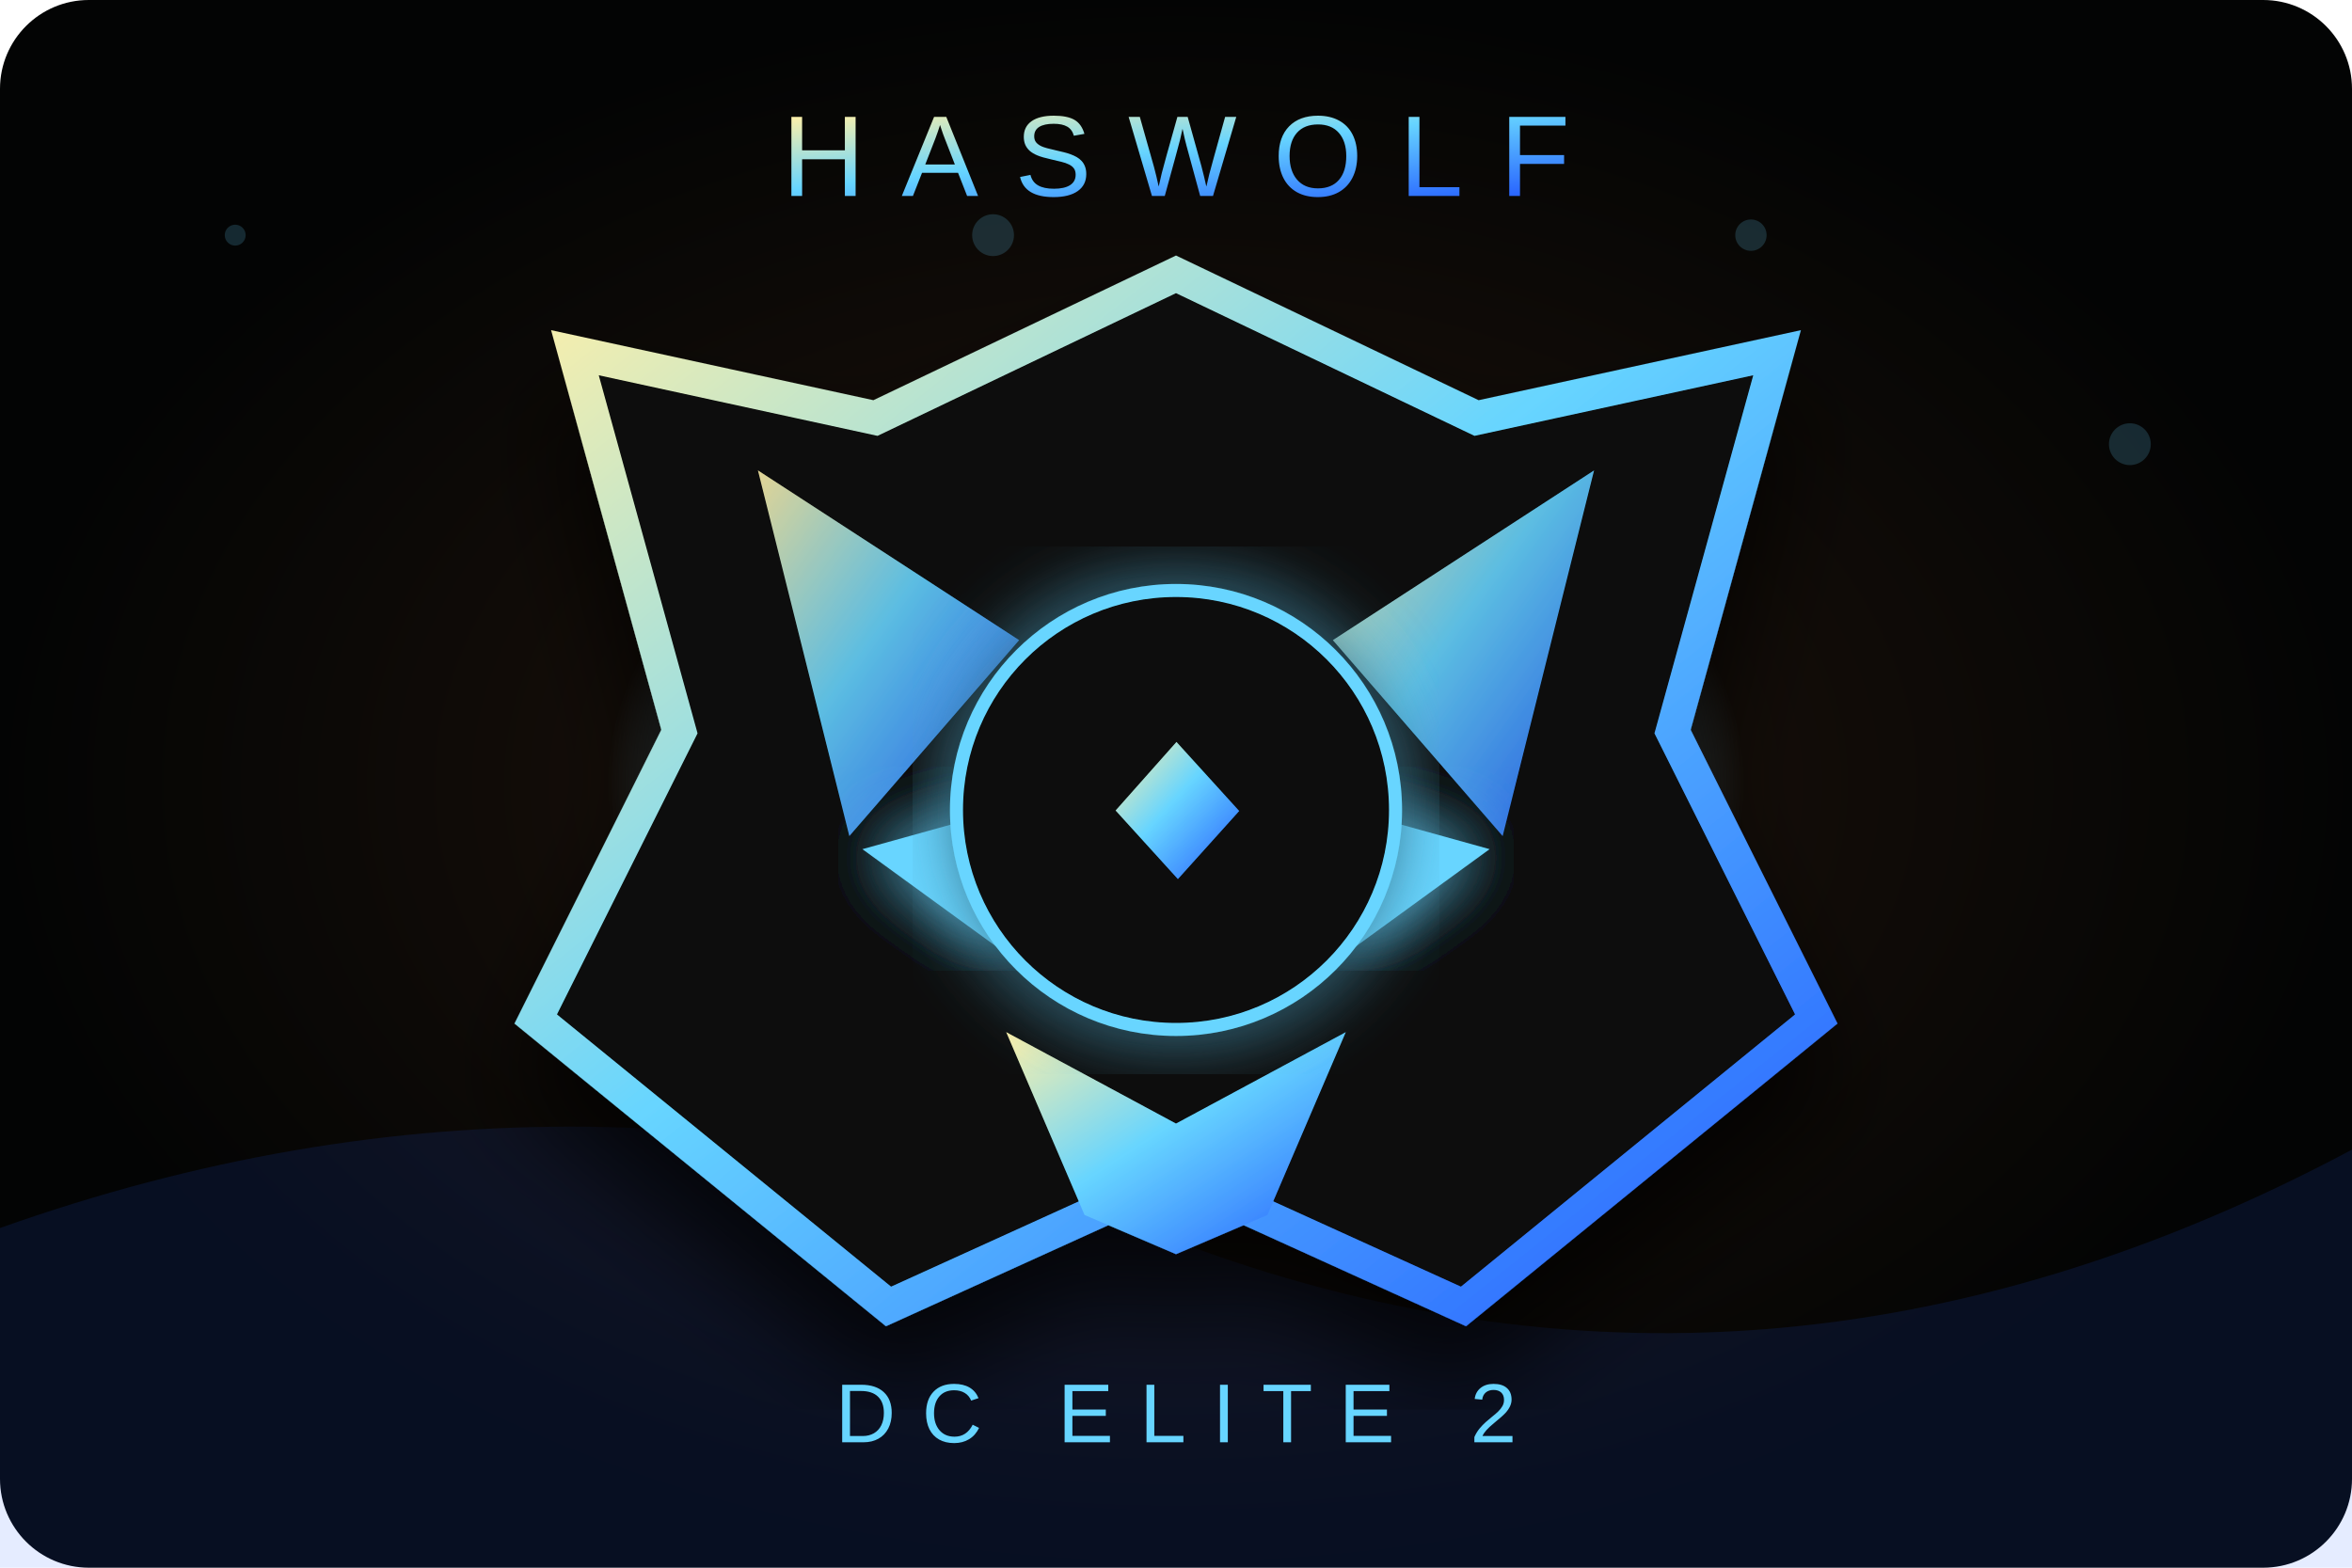
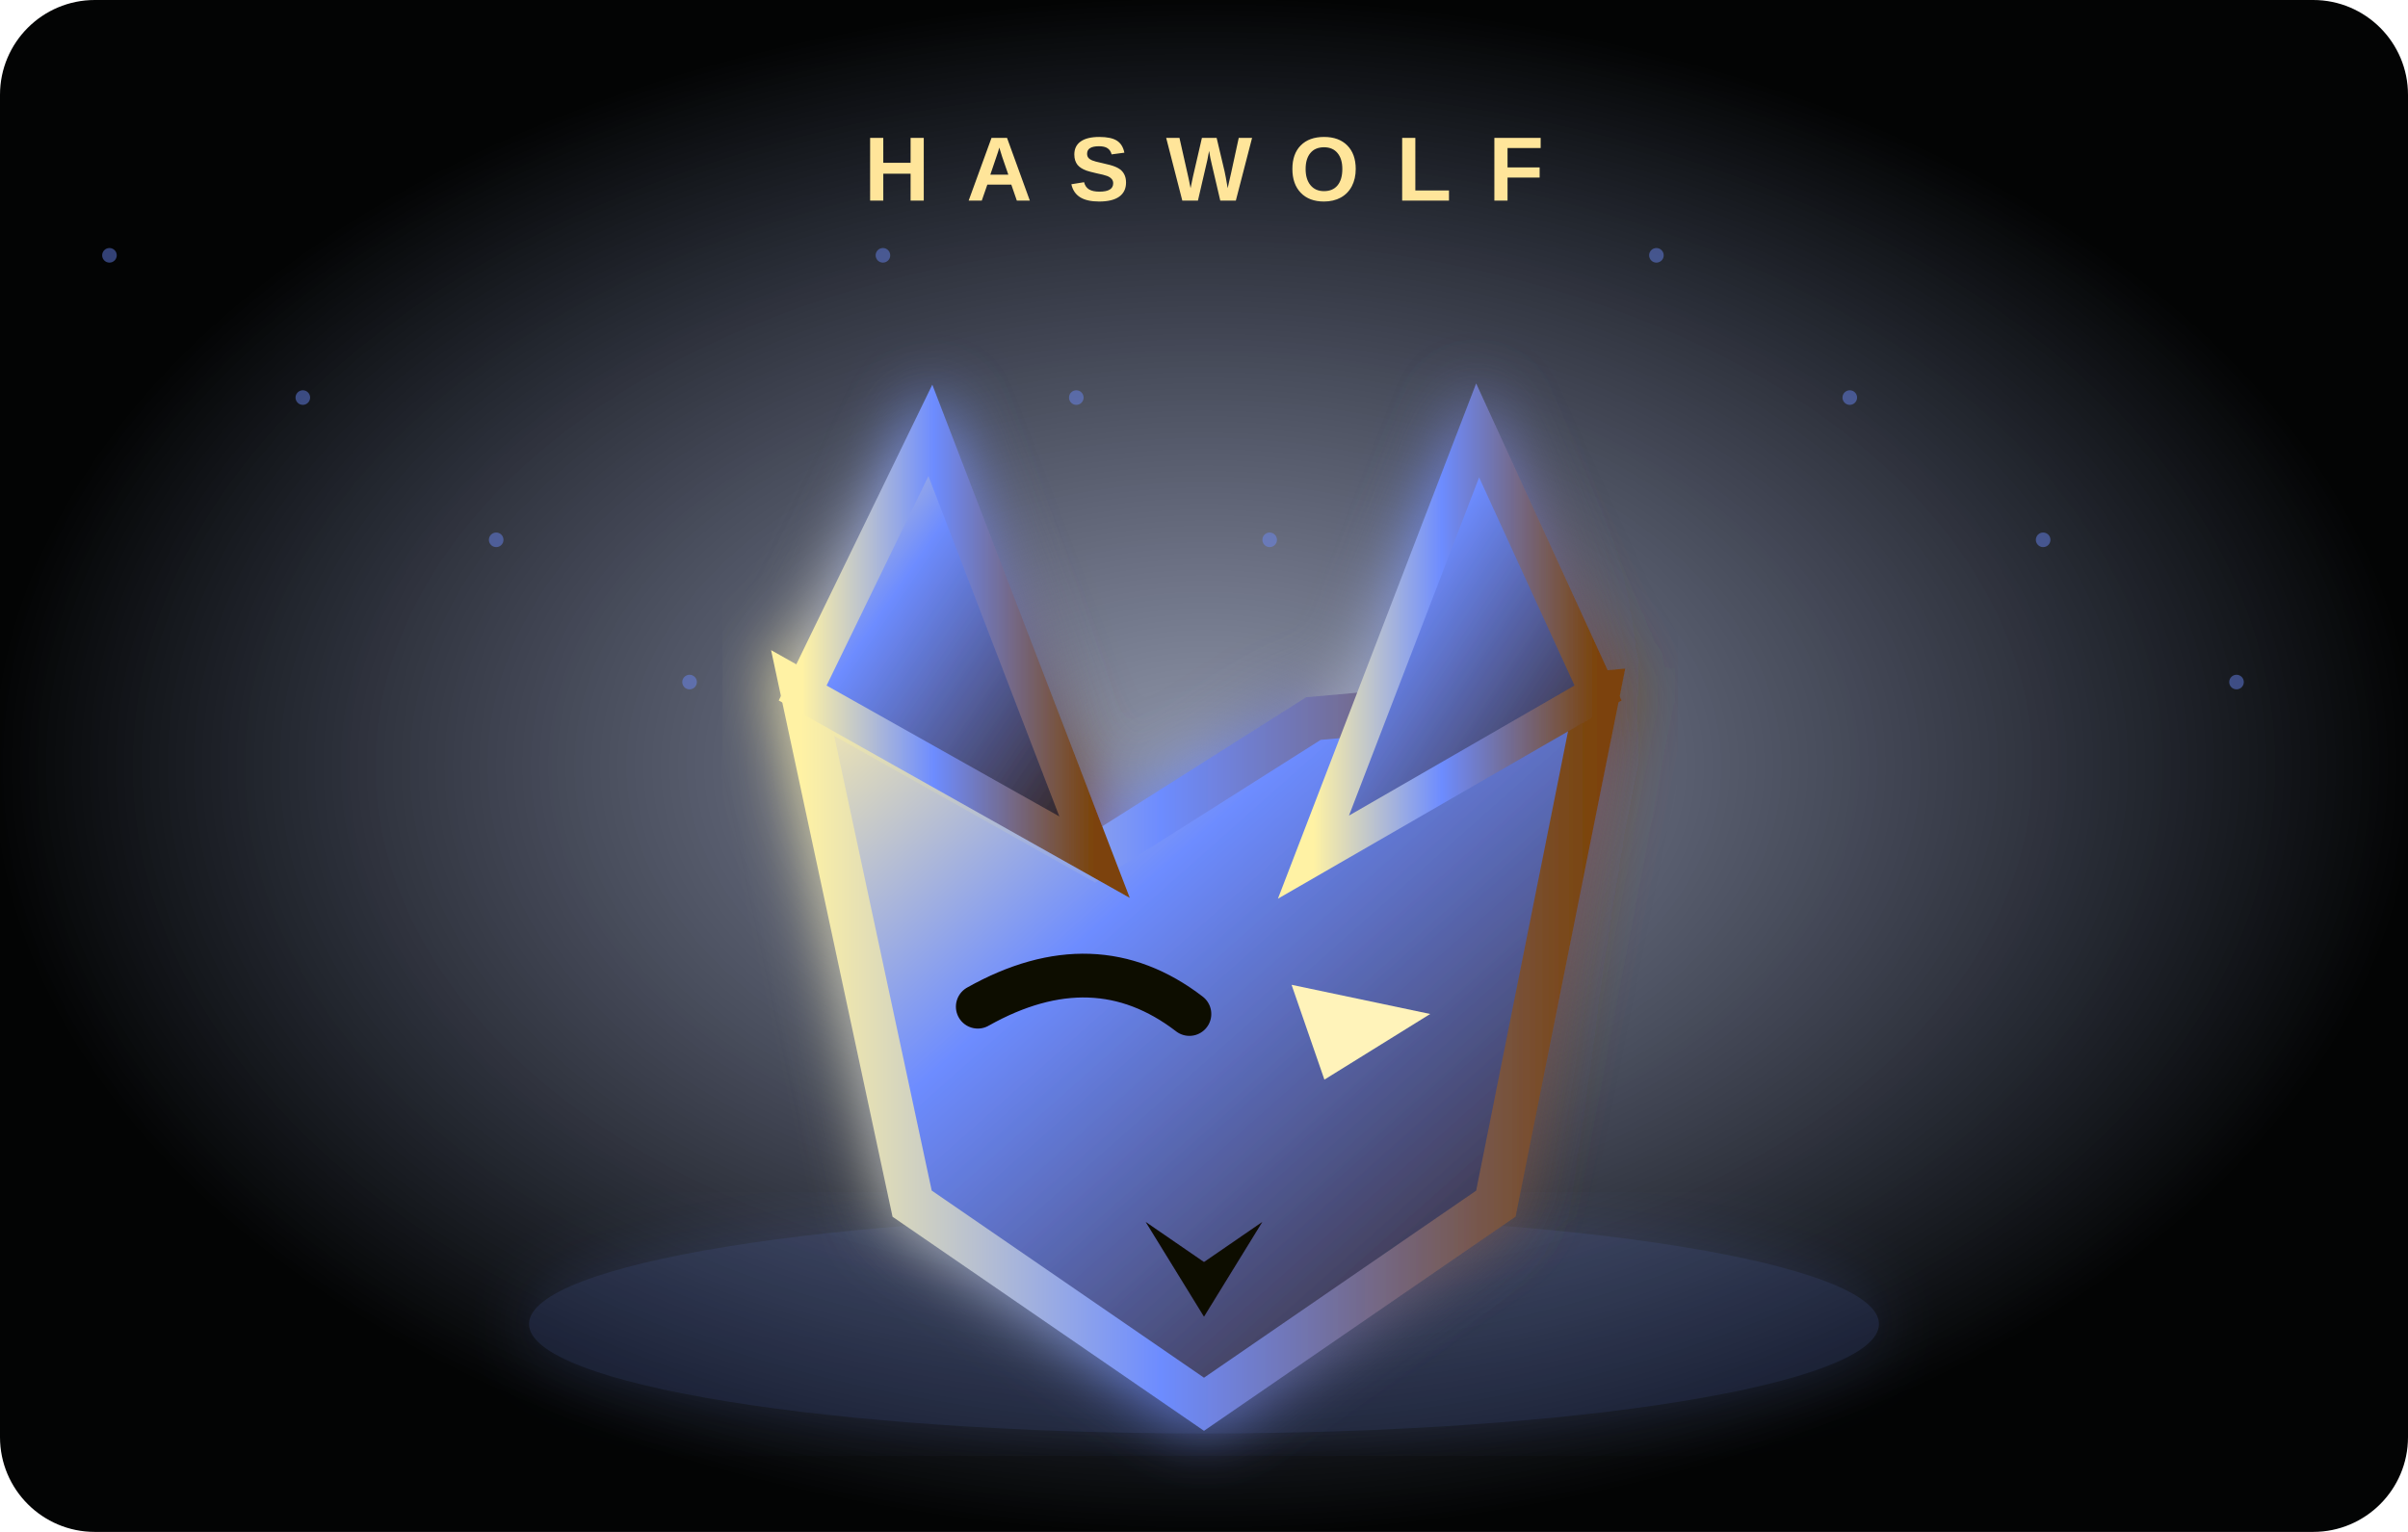
- <svg xmlns="http://www.w3.org/2000/svg" viewBox="0 0 900 600">
+ <svg xmlns="http://www.w3.org/2000/svg" viewBox="0 0 660 420">
  <defs>
    <radialGradient id="bg">
-       <stop stop-color="#67d5ff" stop-opacity=".34" />
-       <stop offset=".48" stop-color="#130d08" />
+       <stop stop-color="#07143e" stop-opacity=".45" />
      <stop offset="1" stop-color="#030404" />
    </radialGradient>
-     <linearGradient id="gold" x2="1" y2="1">
+     <linearGradient id="fur" x1="0" y1="0" x2="1" y2="1">
      <stop stop-color="#fff0a8" />
-       <stop offset=".45" stop-color="#67d5ff" />
-       <stop offset="1" stop-color="#245cff" />
+       <stop offset=".35" stop-color="#6d8cff" />
+       <stop offset="1" stop-color="#2b1604" />
+     </linearGradient>
+     <linearGradient id="gold">
+       <stop stop-color="#fff2a4" />
+       <stop offset=".45" stop-color="#6d8cff" />
+       <stop offset="1" stop-color="#7b4308" />
    </linearGradient>
    <filter id="glow">
-       <feGaussianBlur stdDeviation="14" result="b" />
+       <feGaussianBlur stdDeviation="9" result="b" />
      <feMerge>
        <feMergeNode in="b" />
        <feMergeNode in="SourceGraphic" />
      </feMerge>
    </filter>
-     <filter id="shadow">
-       <feDropShadow dx="0" dy="25" stdDeviation="18" flood-opacity=".75" />
-     </filter>
  </defs>
-   <rect width="900" height="600" rx="34" fill="url(#bg)" />
-   <path d="M0 470 Q225 390 450 475T900 440V600H0Z" fill="#245cff" opacity=".12" />
-   <g opacity=".18" fill="#67d5ff">
-     <circle cx="90" cy="90" r="4" />
-     <circle cx="235" cy="170" r="6" />
-     <circle cx="380" cy="90" r="8" />
-     <circle cx="525" cy="170" r="4" />
-     <circle cx="670" cy="90" r="6" />
-     <circle cx="815" cy="170" r="8" />
+   <rect width="660" height="420" rx="26" fill="url(#bg)" />
+   <g opacity=".45">
+     <circle cx="30" cy="70" r="2" fill="#6d8cff" />
+     <circle cx="83" cy="109" r="2" fill="#6d8cff" />
+     <circle cx="136" cy="148" r="2" fill="#6d8cff" />
+     <circle cx="189" cy="187" r="2" fill="#6d8cff" />
+     <circle cx="242" cy="70" r="2" fill="#6d8cff" />
+     <circle cx="295" cy="109" r="2" fill="#6d8cff" />
+     <circle cx="348" cy="148" r="2" fill="#6d8cff" />
+     <circle cx="401" cy="187" r="2" fill="#6d8cff" />
+     <circle cx="454" cy="70" r="2" fill="#6d8cff" />
+     <circle cx="507" cy="109" r="2" fill="#6d8cff" />
+     <circle cx="560" cy="148" r="2" fill="#6d8cff" />
+     <circle cx="613" cy="187" r="2" fill="#6d8cff" />
  </g>
-   <g filter="url(#shadow)">
-     <path d="M450 105 565 160 680 135 640 280 695 390 560 500 450 450 340 500 205 390 260 280 220 135 335 160Z" fill="#070808" stroke="url(#gold)" stroke-width="13" />
-     <path d="M290 180 390 245 325 320Z" fill="url(#gold)" opacity=".88" />
-     <path d="M610 180 510 245 575 320Z" fill="url(#gold)" opacity=".88" />
-     <path d="M330 325 420 300 385 365Z" fill="#67d5ff" filter="url(#glow)" />
-     <path d="M570 325 480 300 515 365Z" fill="#67d5ff" filter="url(#glow)" />
-     <path d="M385 395 450 430 515 395 485 465 450 480 415 465Z" fill="url(#gold)" />
+   <text x="330" y="55" text-anchor="middle" fill="#ffe59a" font-family="Arial" font-size="25" font-weight="900" letter-spacing="10">HASWOLF</text>
+   <ellipse cx="330" cy="363" rx="185" ry="30" fill="#6d8cff" opacity=".16" filter="url(#glow)" />
+   <g filter="url(#glow)">
+     <path d="M220 190 L300 235 360 197 438 190 410 330 330 385 250 330Z" fill="url(#fur)" stroke="url(#gold)" stroke-width="12" />
+     <path d="M220 190 L255 118 300 235Z" fill="url(#fur)" stroke="url(#gold)" stroke-width="10" />
+     <path d="M438 190 L405 118 360 235Z" fill="url(#fur)" stroke="url(#gold)" stroke-width="10" />
+     <path d="M268 276 Q300 258 326 278" fill="none" stroke="#100a04" stroke-width="12" stroke-linecap="round" />
+     <path d="M354 270 L392 278 363 296Z" fill="#fff3ba" />
+     <path d="M314 335 L330 346 346 335 330 361Z" fill="#100a04" />
  </g>
-   <text x="450" y="75" text-anchor="middle" fill="url(#gold)" font-size="44" font-family="Arial Black,Arial" letter-spacing="14">HASWOLF</text>
-   <g filter="url(#glow)">
-     <circle cx="450" cy="310" r="84" fill="#080909" stroke="#67d5ff" stroke-width="5" />
-     <text x="450" y="340" text-anchor="middle" fill="url(#gold)" font-size="90" font-family="Arial Black,Arial">◆</text>
-   </g>
-   <text x="450" y="552" text-anchor="middle" fill="#67d5ff" font-size="32" font-family="Arial Black,Arial" letter-spacing="10">DC ELITE 2</text>
</svg>
